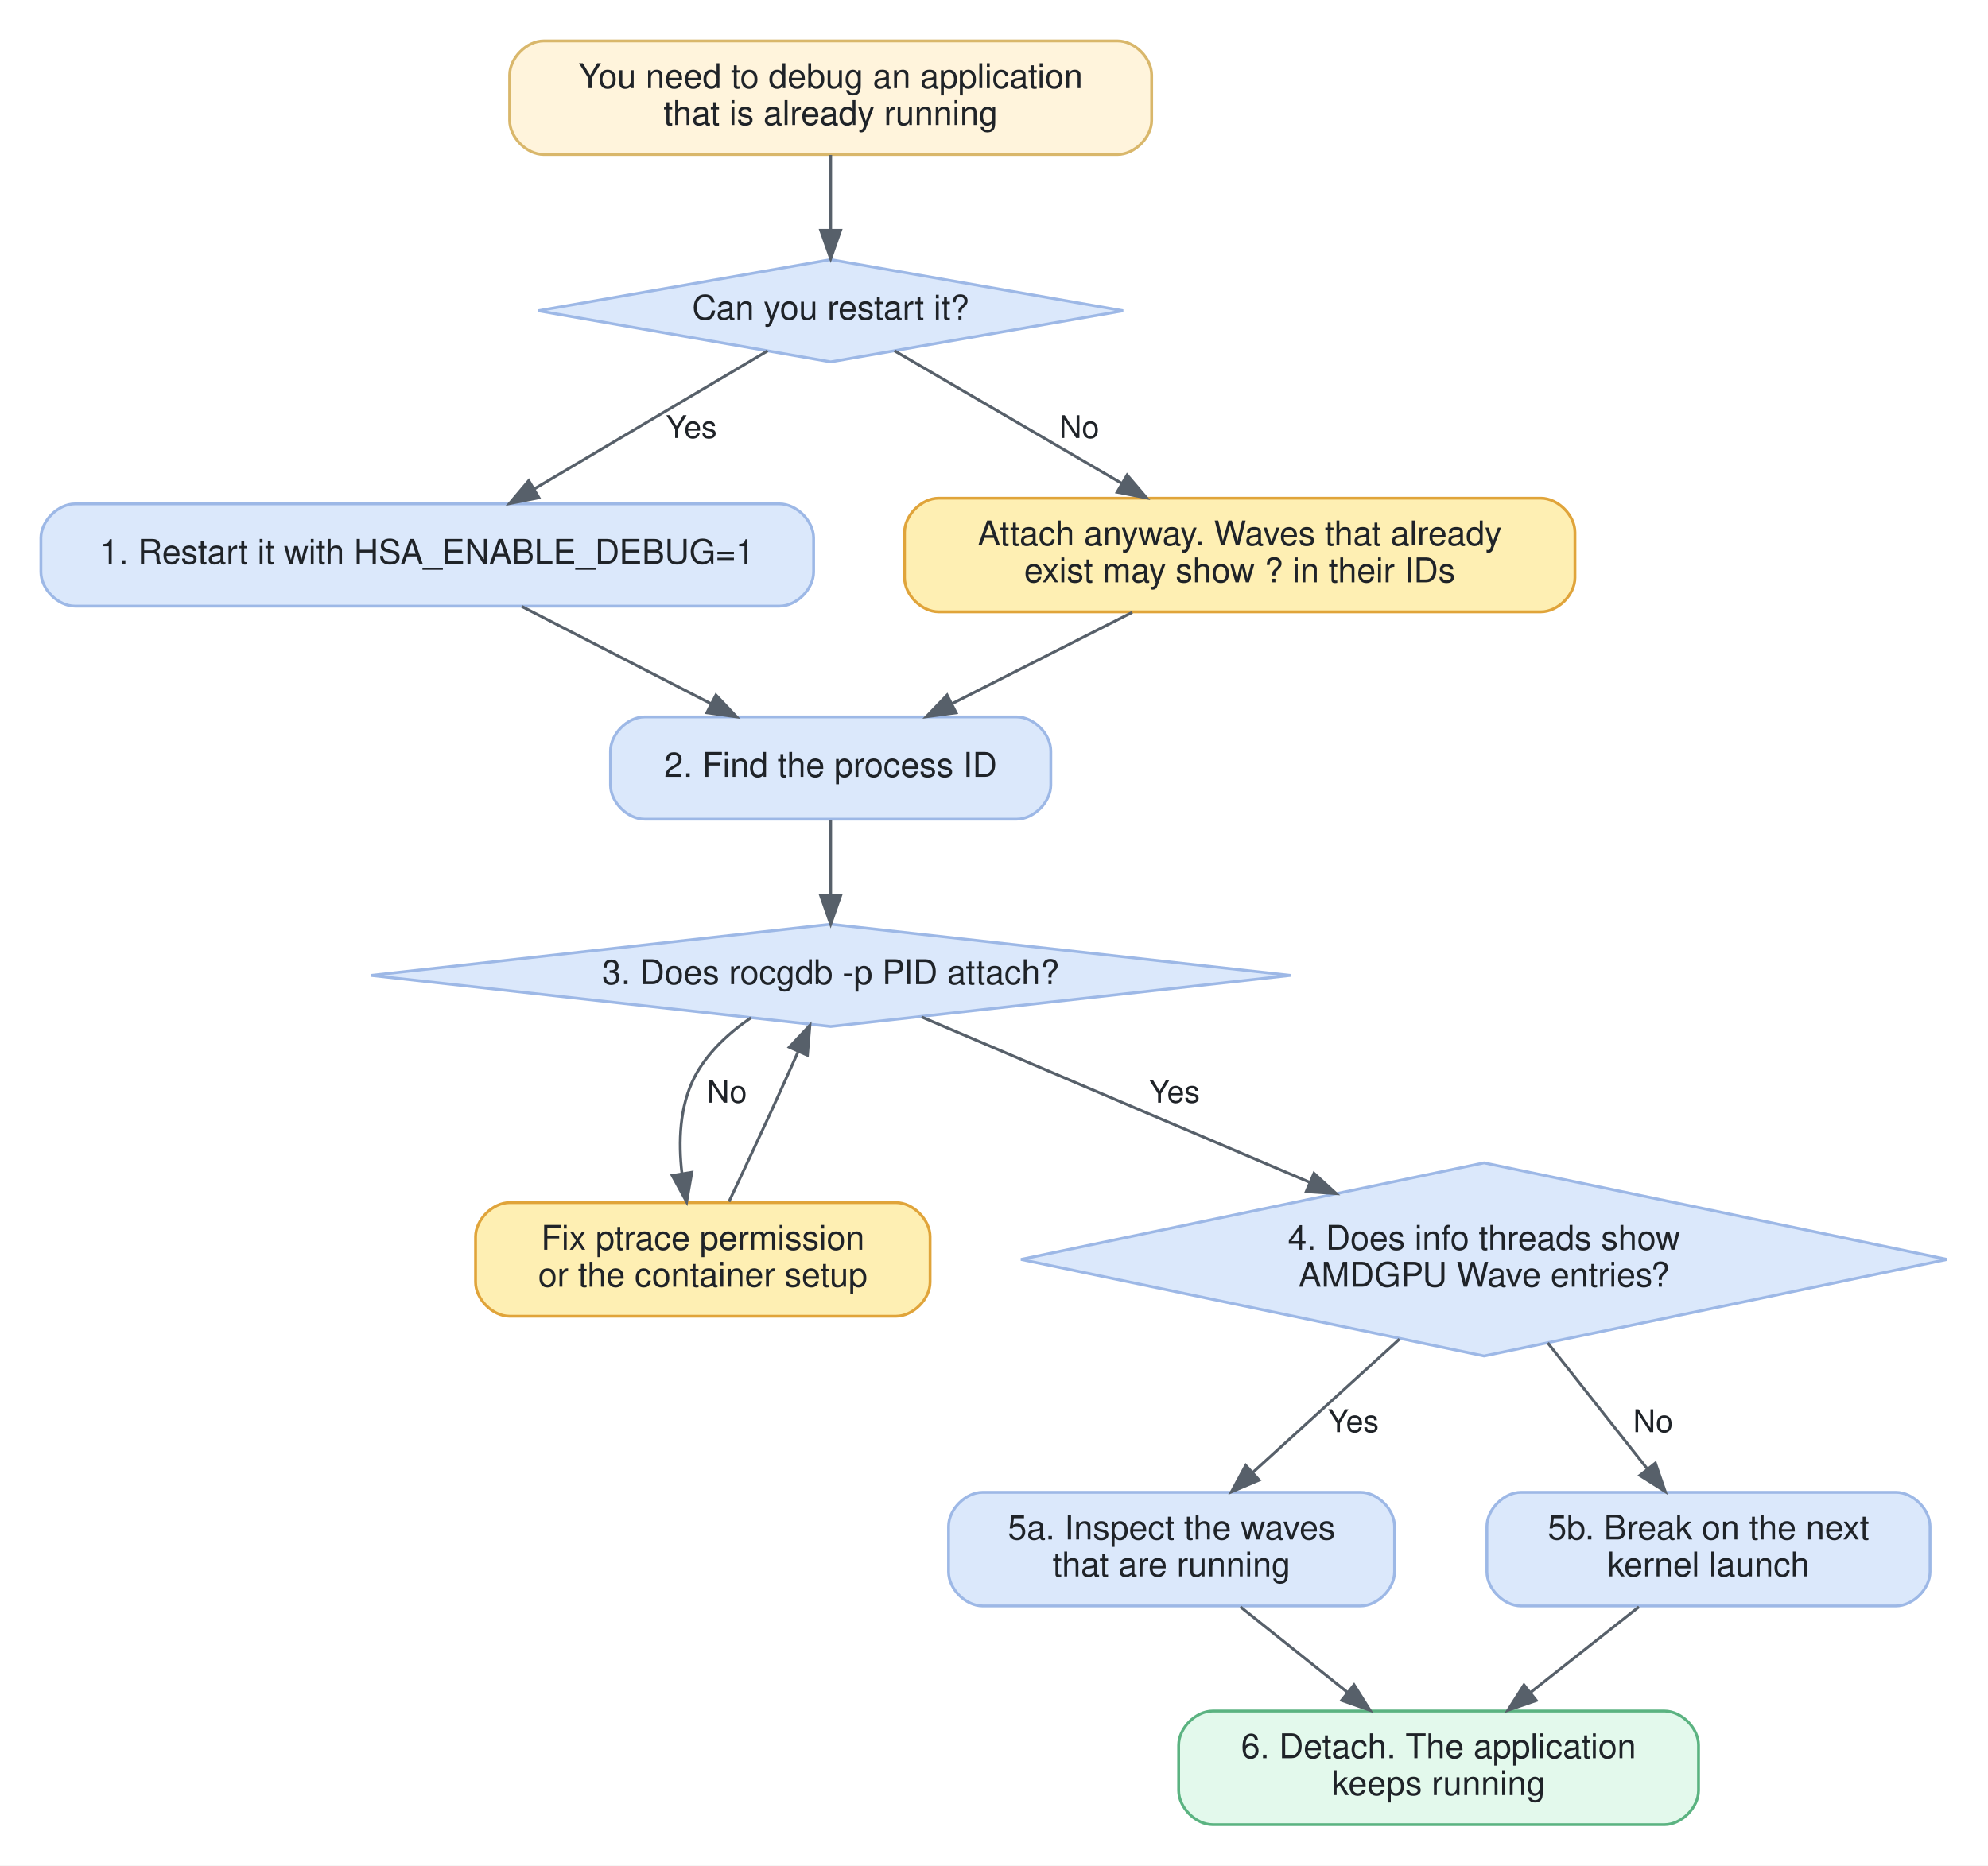
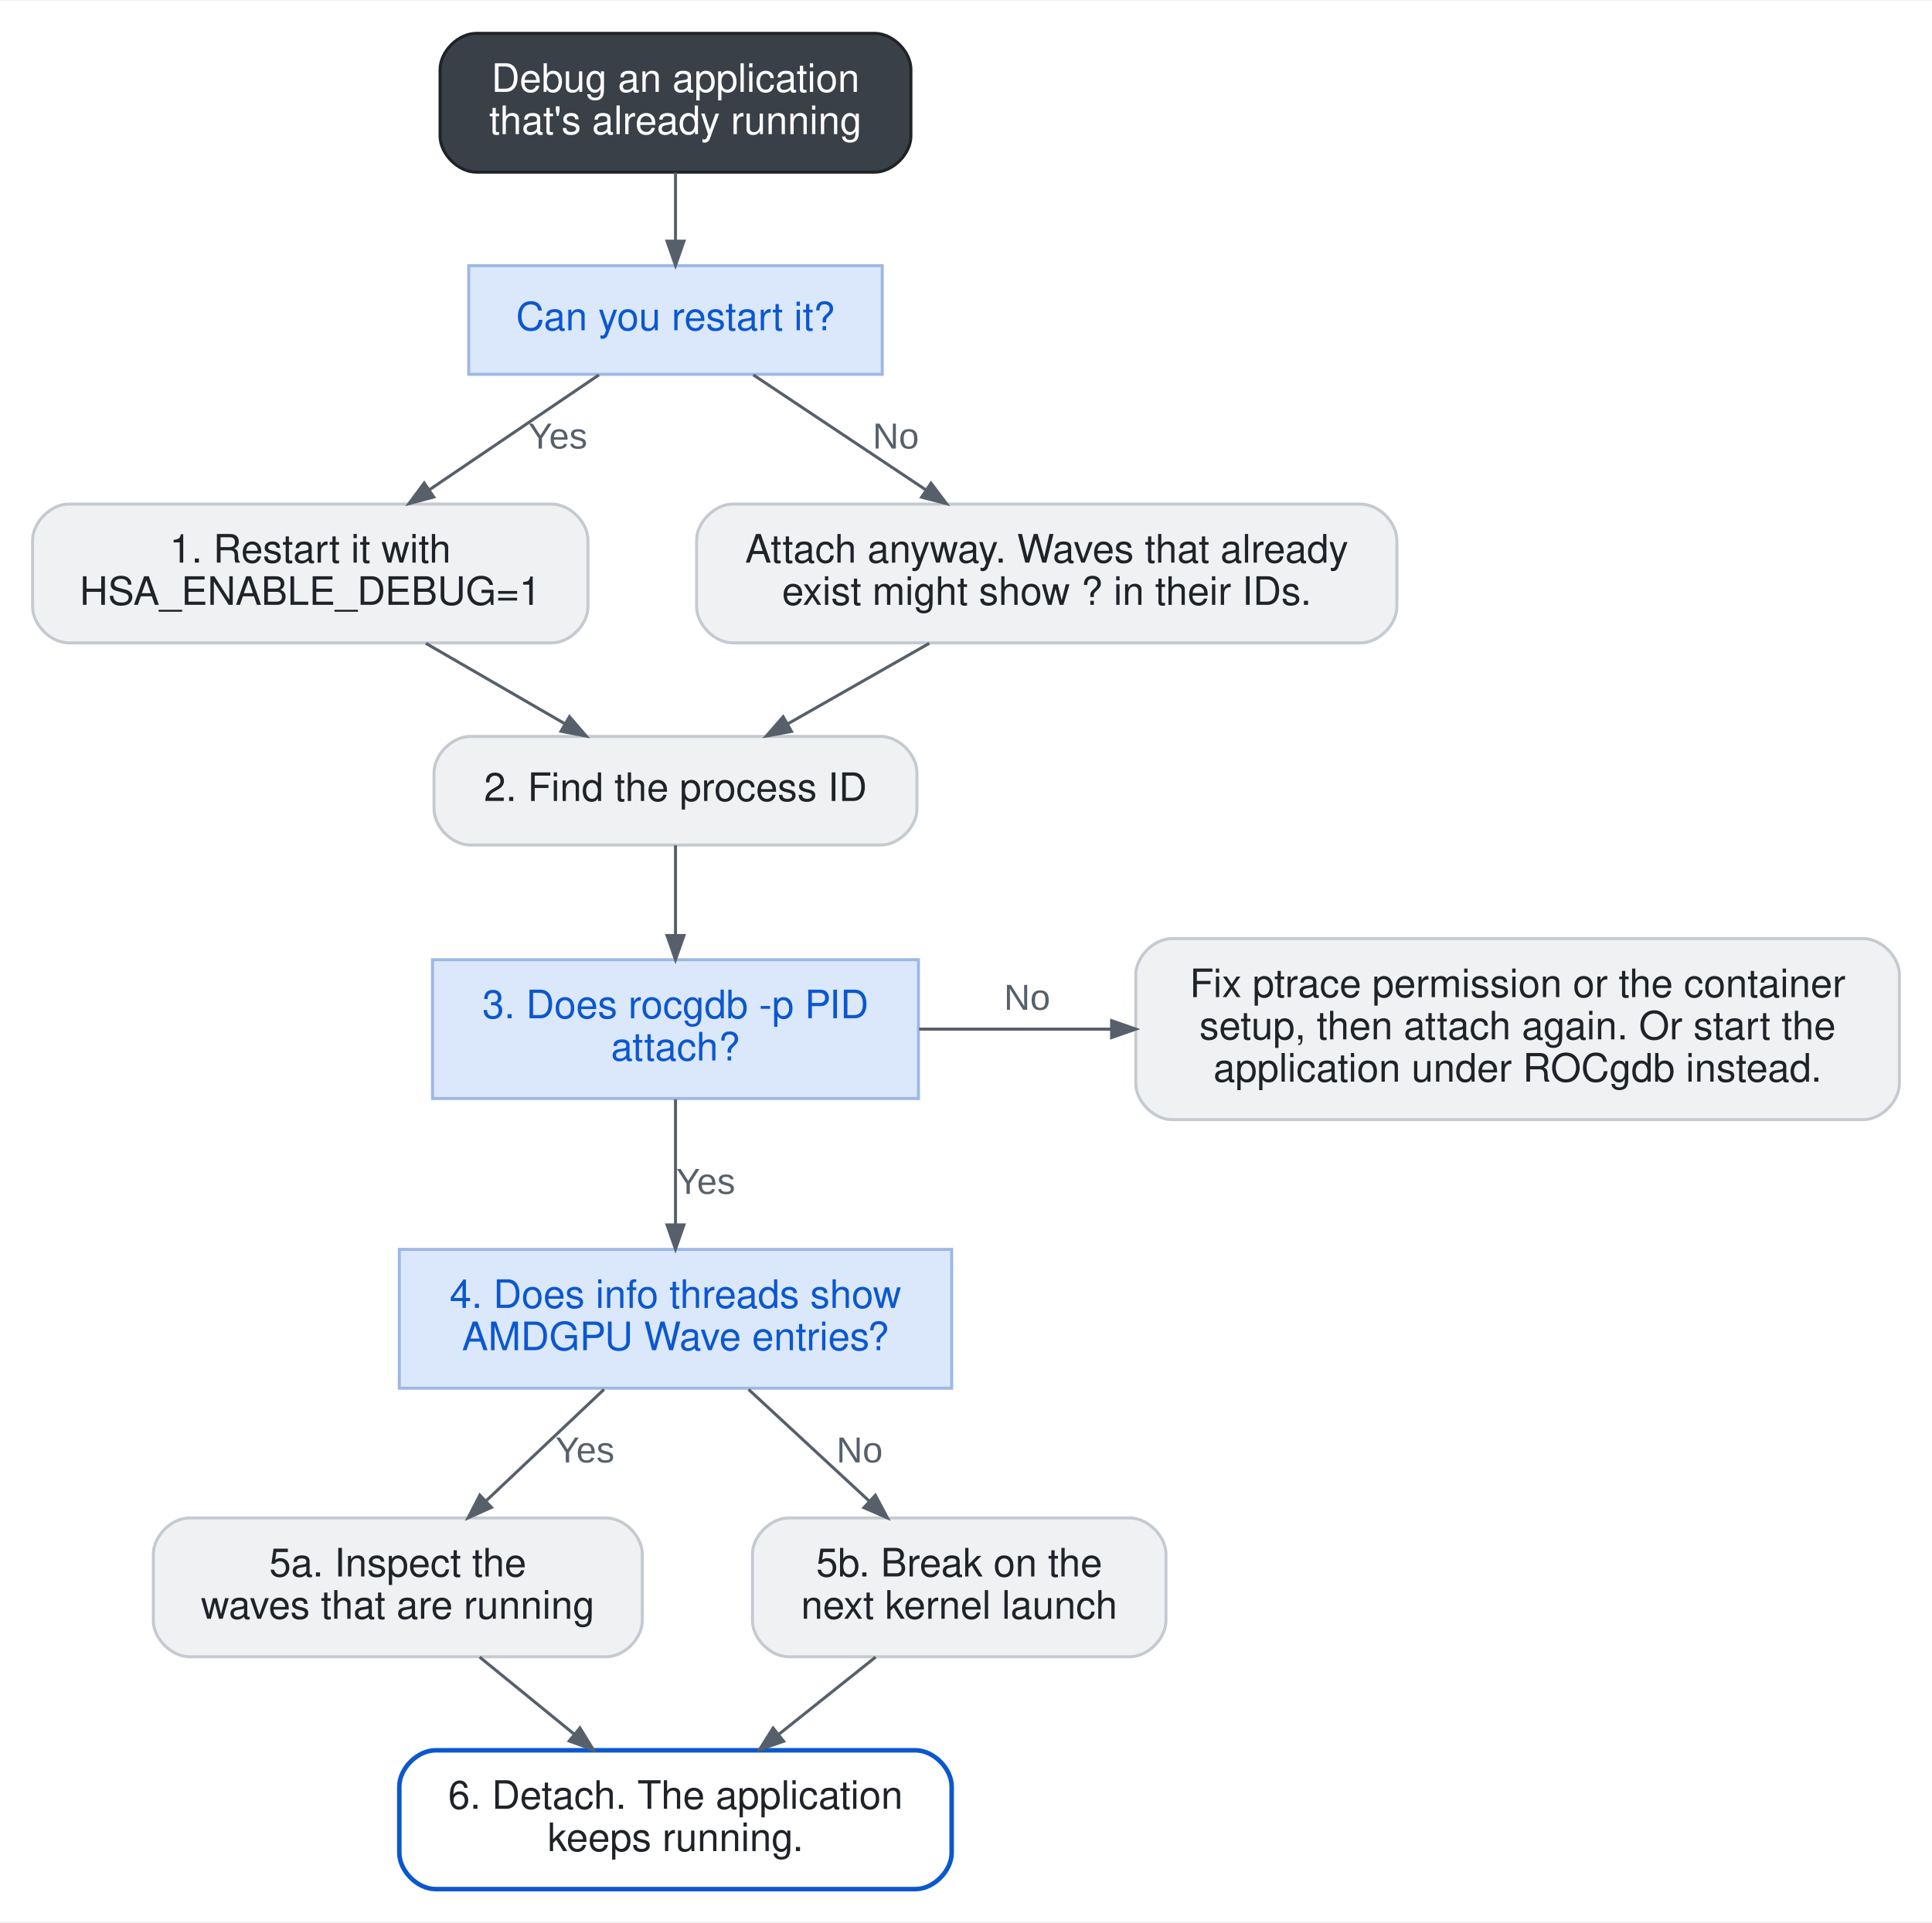
- <svg xmlns="http://www.w3.org/2000/svg" role="img" aria-labelledby="t d" width="700pt" height="657pt" viewBox="0.00 0.00 699.80 656.80">
-   <g id="graph0" class="graph" transform="scale(1 1) rotate(0) translate(14.4 642.4)">
-     <polygon fill="white" stroke="transparent" points="-14.4,14.4 -14.4,-642.4 685.4,-642.4 685.4,14.4 -14.4,14.4" />
+ <svg xmlns="http://www.w3.org/2000/svg" role="img" aria-labelledby="t d" width="640pt" height="637pt" viewBox="0.00 0.00 640.10 636.60">
+   <g id="graph0" class="graph" transform="scale(1 1) rotate(0) translate(10.8 625.8)">
+     <polygon fill="white" stroke="transparent" points="-10.8,10.8 -10.8,-625.8 629.3,-625.8 629.3,10.8 -10.8,10.8" />
    <g id="node1" class="node">
-       <path fill="#fff4dc" stroke="#d9b76b" d="M379,-628C379,-628 177,-628 177,-628 171,-628 165,-622 165,-616 165,-616 165,-600 165,-600 165,-594 171,-588 177,-588 177,-588 379,-588 379,-588 385,-588 391,-594 391,-600 391,-600 391,-616 391,-616 391,-622 385,-628 379,-628" />
-       <text text-anchor="middle" x="278" y="-611.4" font-family="Helvetica,sans-Serif" font-size="12.00" fill="#1f2328">You need to debug an application</text>
-       <text text-anchor="middle" x="278" y="-598.4" font-family="Helvetica,sans-Serif" font-size="12.00" fill="#1f2328">that is already running</text>
+       <path fill="#3a4048" stroke="#1f2328" d="M279,-615C279,-615 147,-615 147,-615 141,-615 135,-609 135,-603 135,-603 135,-581 135,-581 135,-575 141,-569 147,-569 147,-569 279,-569 279,-569 285,-569 291,-575 291,-581 291,-581 291,-603 291,-603 291,-609 285,-615 279,-615" />
+       <text text-anchor="middle" x="213" y="-595.6" font-family="Helvetica,Arial,sans-serif" font-size="13.00" fill="#ffffff">Debug an application</text>
+       <text text-anchor="middle" x="213" y="-581.6" font-family="Helvetica,Arial,sans-serif" font-size="13.00" fill="#ffffff">that's already running</text>
    </g>
    <g id="node2" class="node">
-       <polygon fill="#dbe8fb" stroke="#9db8e6" points="278,-551 175.04,-533 278,-515 380.96,-533 278,-551" />
-       <text text-anchor="middle" x="278" y="-529.9" font-family="Helvetica,sans-Serif" font-size="12.00" fill="#1f2328">Can you restart it?</text>
+       <polygon fill="#dbe8fb" stroke="#9db8e6" points="281.5,-538 144.5,-538 144.5,-502 281.5,-502 281.5,-538" />
+       <text text-anchor="middle" x="213" y="-516.6" font-family="Helvetica,Arial,sans-serif" font-size="13.00" fill="#0b57d0">Can you restart it?</text>
    </g>
    <g id="edge1" class="edge">
-       <path fill="none" stroke="#57606a" d="M278,-587.82C278,-579.77 278,-570.26 278,-561.49" />
-       <polygon fill="#57606a" stroke="#57606a" points="281.5,-561.31 278,-551.31 274.5,-561.31 281.5,-561.31" />
+       <path fill="none" stroke="#57606a" d="M213,-568.85C213,-561.71 213,-553.74 213,-546.39" />
+       <polygon fill="#57606a" stroke="#57606a" points="215.8,-546.12 213,-538.12 210.2,-546.12 215.8,-546.12" />
+     </g>
+     <g id="node5" class="node">
+       <path fill="#f0f1f3" stroke="#c4cad0" d="M172,-459C172,-459 12,-459 12,-459 6,-459 0,-453 0,-447 0,-447 0,-425 0,-425 0,-419 6,-413 12,-413 12,-413 172,-413 172,-413 178,-413 184,-419 184,-425 184,-425 184,-447 184,-447 184,-453 178,-459 172,-459" />
+       <text text-anchor="middle" x="92" y="-439.6" font-family="Helvetica,Arial,sans-serif" font-size="13.00" fill="#1f2328">1. Restart it with</text>
+       <text text-anchor="middle" x="92" y="-425.6" font-family="Helvetica,Arial,sans-serif" font-size="13.00" fill="#1f2328">HSA_ENABLE_DEBUG=1</text>
+     </g>
+     <g id="edge2" class="edge">
+       <path fill="none" stroke="#57606a" d="M187.63,-501.81C171.34,-490.77 149.84,-476.2 131.36,-463.67" />
+       <polygon fill="#57606a" stroke="#57606a" points="132.89,-461.33 124.7,-459.16 129.75,-465.97 132.89,-461.33" />
+       <text text-anchor="middle" x="174" y="-477.4" font-family="Helvetica-Bold,Arial,sans-serif" font-size="12.00" fill="#57606a">Yes</text>
+     </g>
+     <g id="node6" class="node">
+       <path fill="#f0f1f3" stroke="#c4cad0" d="M440,-459C440,-459 232,-459 232,-459 226,-459 220,-453 220,-447 220,-447 220,-425 220,-425 220,-419 226,-413 232,-413 232,-413 440,-413 440,-413 446,-413 452,-419 452,-425 452,-425 452,-447 452,-447 452,-453 446,-459 440,-459" />
+       <text text-anchor="middle" x="336" y="-439.6" font-family="Helvetica,Arial,sans-serif" font-size="13.00" fill="#1f2328">Attach anyway. Waves that already</text>
+       <text text-anchor="middle" x="336" y="-425.6" font-family="Helvetica,Arial,sans-serif" font-size="13.00" fill="#1f2328">exist might show ? in their IDs.</text>
+     </g>
+     <g id="edge3" class="edge">
+       <path fill="none" stroke="#57606a" d="M238.78,-501.81C255.35,-490.77 277.2,-476.2 295.99,-463.67" />
+       <polygon fill="#57606a" stroke="#57606a" points="297.66,-465.93 302.76,-459.16 294.55,-461.27 297.66,-465.93" />
+       <text text-anchor="middle" x="286" y="-477.4" font-family="Helvetica-Bold,Arial,sans-serif" font-size="12.00" fill="#57606a">No</text>
    </g>
    <g id="node3" class="node">
-       <path fill="#dbe8fb" stroke="#9db8e6" d="M260,-465C260,-465 12,-465 12,-465 6,-465 0,-459 0,-453 0,-453 0,-441 0,-441 0,-435 6,-429 12,-429 12,-429 260,-429 260,-429 266,-429 272,-435 272,-441 272,-441 272,-453 272,-453 272,-459 266,-465 260,-465" />
-       <text text-anchor="middle" x="136" y="-443.9" font-family="Helvetica,sans-Serif" font-size="12.00" fill="#1f2328">1. Restart it with HSA_ENABLE_DEBUG=1</text>
-     </g>
-     <g id="edge2" class="edge">
-       <path fill="none" stroke="#57606a" d="M255.81,-518.88C233.9,-505.91 199.97,-485.84 173.81,-470.36" />
-       <polygon fill="#57606a" stroke="#57606a" points="175.3,-467.18 164.91,-465.1 171.73,-473.2 175.3,-467.18" />
-       <text text-anchor="middle" x="229" y="-488.2" font-family="Helvetica,sans-Serif" font-size="11.00" fill="#1f2328"> Yes </text>
+       <polygon fill="#dbe8fb" stroke="#9db8e6" points="293.5,-308 132.5,-308 132.5,-262 293.5,-262 293.5,-308" />
+       <text text-anchor="middle" x="213" y="-288.6" font-family="Helvetica,Arial,sans-serif" font-size="13.00" fill="#0b57d0">3. Does rocgdb -p PID</text>
+       <text text-anchor="middle" x="213" y="-274.6" font-family="Helvetica,Arial,sans-serif" font-size="13.00" fill="#0b57d0">attach?</text>
    </g>
    <g id="node4" class="node">
-       <path fill="#feefb3" stroke="#e0a43a" d="M528,-467C528,-467 316,-467 316,-467 310,-467 304,-461 304,-455 304,-455 304,-439 304,-439 304,-433 310,-427 316,-427 316,-427 528,-427 528,-427 534,-427 540,-433 540,-439 540,-439 540,-455 540,-455 540,-461 534,-467 528,-467" />
-       <text text-anchor="middle" x="422" y="-450.4" font-family="Helvetica,sans-Serif" font-size="12.00" fill="#1f2328">Attach anyway. Waves that already</text>
-       <text text-anchor="middle" x="422" y="-437.4" font-family="Helvetica,sans-Serif" font-size="12.00" fill="#1f2328">exist may show ? in their IDs</text>
+       <polygon fill="#dbe8fb" stroke="#9db8e6" points="304.5,-212 121.5,-212 121.5,-166 304.5,-166 304.5,-212" />
+       <text text-anchor="middle" x="213" y="-192.6" font-family="Helvetica,Arial,sans-serif" font-size="13.00" fill="#0b57d0">4. Does info threads show</text>
+       <text text-anchor="middle" x="213" y="-178.6" font-family="Helvetica,Arial,sans-serif" font-size="13.00" fill="#0b57d0">AMDGPU Wave entries?</text>
    </g>
-     <g id="edge3" class="edge">
-       <path fill="none" stroke="#57606a" d="M300.5,-518.88C321.8,-506.45 354.3,-487.49 380.33,-472.31" />
-       <polygon fill="#57606a" stroke="#57606a" points="382.36,-475.18 389.23,-467.11 378.83,-469.13 382.36,-475.18" />
-       <text text-anchor="middle" x="365.5" y="-488.2" font-family="Helvetica,sans-Serif" font-size="11.00" fill="#1f2328"> No </text>
+     <g id="edge8" class="edge">
+       <path fill="none" stroke="#57606a" d="M213,-261.72C213,-249.31 213,-233.69 213,-220.2" />
+       <polygon fill="#57606a" stroke="#57606a" points="215.8,-220.12 213,-212.12 210.2,-220.12 215.8,-220.12" />
+       <text text-anchor="middle" x="223" y="-230.4" font-family="Helvetica-Bold,Arial,sans-serif" font-size="12.00" fill="#57606a">Yes</text>
    </g>
-     <g id="node5" class="node">
-       <path fill="#dbe8fb" stroke="#9db8e6" d="M343.5,-390C343.5,-390 212.5,-390 212.5,-390 206.5,-390 200.5,-384 200.5,-378 200.5,-378 200.5,-366 200.5,-366 200.5,-360 206.5,-354 212.5,-354 212.5,-354 343.5,-354 343.5,-354 349.5,-354 355.5,-360 355.5,-366 355.5,-366 355.5,-378 355.5,-378 355.5,-384 349.5,-390 343.5,-390" />
-       <text text-anchor="middle" x="278" y="-368.9" font-family="Helvetica,sans-Serif" font-size="12.00" fill="#1f2328">2. Find the process ID</text>
+     <g id="node8" class="node">
+       <path fill="#f0f1f3" stroke="#c4cad0" d="M606.5,-315C606.5,-315 377.5,-315 377.5,-315 371.5,-315 365.5,-309 365.5,-303 365.5,-303 365.5,-267 365.5,-267 365.5,-261 371.5,-255 377.5,-255 377.5,-255 606.5,-255 606.5,-255 612.5,-255 618.5,-261 618.5,-267 618.5,-267 618.5,-303 618.5,-303 618.5,-309 612.5,-315 606.5,-315" />
+       <text text-anchor="middle" x="492" y="-295.6" font-family="Helvetica,Arial,sans-serif" font-size="13.00" fill="#1f2328">Fix ptrace permission or the container</text>
+       <text text-anchor="middle" x="492" y="-281.6" font-family="Helvetica,Arial,sans-serif" font-size="13.00" fill="#1f2328">setup, then attach again. Or start the</text>
+       <text text-anchor="middle" x="492" y="-267.6" font-family="Helvetica,Arial,sans-serif" font-size="13.00" fill="#1f2328">application under ROCgdb instead.</text>
+     </g>
+     <g id="edge7" class="edge">
+       <path fill="none" stroke="#57606a" d="M293.7,-285C313.69,-285 335.66,-285 357.47,-285" />
+       <polygon fill="#57606a" stroke="#57606a" points="357.49,-287.8 365.49,-285 357.49,-282.2 357.49,-287.8" />
+       <text text-anchor="middle" x="329.5" y="-291.4" font-family="Helvetica-Bold,Arial,sans-serif" font-size="12.00" fill="#57606a">No</text>
+     </g>
+     <g id="node9" class="node">
+       <path fill="#f0f1f3" stroke="#c4cad0" d="M190,-123C190,-123 52,-123 52,-123 46,-123 40,-117 40,-111 40,-111 40,-89 40,-89 40,-83 46,-77 52,-77 52,-77 190,-77 190,-77 196,-77 202,-83 202,-89 202,-89 202,-111 202,-111 202,-117 196,-123 190,-123" />
+       <text text-anchor="middle" x="121" y="-103.6" font-family="Helvetica,Arial,sans-serif" font-size="13.00" fill="#1f2328">5a. Inspect the</text>
+       <text text-anchor="middle" x="121" y="-89.6" font-family="Helvetica,Arial,sans-serif" font-size="13.00" fill="#1f2328">waves that are running</text>
+     </g>
+     <g id="edge9" class="edge">
+       <path fill="none" stroke="#57606a" d="M189.31,-165.6C177.41,-154.35 162.89,-140.61 150.3,-128.71" />
+       <polygon fill="#57606a" stroke="#57606a" points="152.03,-126.49 144.29,-123.03 148.18,-130.56 152.03,-126.49" />
+       <text text-anchor="middle" x="183" y="-141.4" font-family="Helvetica-Bold,Arial,sans-serif" font-size="12.00" fill="#57606a">Yes</text>
+     </g>
+     <g id="node10" class="node">
+       <path fill="#f0f1f3" stroke="#c4cad0" d="M363.5,-123C363.5,-123 250.5,-123 250.5,-123 244.5,-123 238.5,-117 238.5,-111 238.5,-111 238.5,-89 238.5,-89 238.5,-83 244.5,-77 250.5,-77 250.5,-77 363.5,-77 363.5,-77 369.5,-77 375.5,-83 375.5,-89 375.5,-89 375.5,-111 375.5,-111 375.5,-117 369.5,-123 363.5,-123" />
+       <text text-anchor="middle" x="307" y="-103.6" font-family="Helvetica,Arial,sans-serif" font-size="13.00" fill="#1f2328">5b. Break on the</text>
+       <text text-anchor="middle" x="307" y="-89.6" font-family="Helvetica,Arial,sans-serif" font-size="13.00" fill="#1f2328">next kernel launch</text>
+     </g>
+     <g id="edge10" class="edge">
+       <path fill="none" stroke="#57606a" d="M237.21,-165.6C249.36,-154.35 264.2,-140.61 277.06,-128.71" />
+       <polygon fill="#57606a" stroke="#57606a" points="279.23,-130.52 283.2,-123.03 275.43,-126.41 279.23,-130.52" />
+       <text text-anchor="middle" x="274" y="-141.4" font-family="Helvetica-Bold,Arial,sans-serif" font-size="12.00" fill="#57606a">No</text>
+     </g>
+     <g id="node7" class="node">
+       <path fill="#f0f1f3" stroke="#c4cad0" d="M281,-382C281,-382 145,-382 145,-382 139,-382 133,-376 133,-370 133,-370 133,-358 133,-358 133,-352 139,-346 145,-346 145,-346 281,-346 281,-346 287,-346 293,-352 293,-358 293,-358 293,-370 293,-370 293,-376 287,-382 281,-382" />
+       <text text-anchor="middle" x="213" y="-360.6" font-family="Helvetica,Arial,sans-serif" font-size="13.00" fill="#1f2328">2. Find the process ID</text>
    </g>
    <g id="edge4" class="edge">
-       <path fill="none" stroke="#57606a" d="M169.29,-428.88C189.14,-418.68 214.54,-405.63 235.79,-394.7" />
-       <polygon fill="#57606a" stroke="#57606a" points="237.62,-397.69 244.92,-390.01 234.42,-391.47 237.62,-397.69" />
+       <path fill="none" stroke="#57606a" d="M130.29,-412.85C145.04,-404.31 161.84,-394.59 176.43,-386.15" />
+       <polygon fill="#57606a" stroke="#57606a" points="177.88,-388.55 183.4,-382.12 175.07,-383.71 177.88,-388.55" />
    </g>
    <g id="edge5" class="edge">
-       <path fill="none" stroke="#57606a" d="M384.17,-426.82C364.65,-416.93 340.79,-404.83 320.63,-394.61" />
-       <polygon fill="#57606a" stroke="#57606a" points="322.16,-391.46 311.65,-390.06 318.99,-397.7 322.16,-391.46" />
-     </g>
-     <g id="node6" class="node">
-       <polygon fill="#dbe8fb" stroke="#9db8e6" points="278,-317 116.15,-299 278,-281 439.85,-299 278,-317" />
-       <text text-anchor="middle" x="278" y="-295.9" font-family="Helvetica,sans-Serif" font-size="12.00" fill="#1f2328">3. Does rocgdb -p PID attach?</text>
+       <path fill="none" stroke="#57606a" d="M297.08,-412.85C282.08,-404.31 265,-394.59 250.17,-386.15" />
+       <polygon fill="#57606a" stroke="#57606a" points="251.43,-383.65 243.09,-382.12 248.66,-388.51 251.43,-383.65" />
    </g>
    <g id="edge6" class="edge">
-       <path fill="none" stroke="#57606a" d="M278,-353.81C278,-345.79 278,-336.05 278,-327.07" />
-       <polygon fill="#57606a" stroke="#57606a" points="281.5,-327.03 278,-317.03 274.5,-327.03 281.5,-327.03" />
+       <path fill="none" stroke="#57606a" d="M213,-345.91C213,-337.19 213,-326.32 213,-316.24" />
+       <polygon fill="#57606a" stroke="#57606a" points="215.8,-316.02 213,-308.02 210.2,-316.02 215.8,-316.02" />
    </g>
-     <g id="node7" class="node">
-       <path fill="#feefb3" stroke="#e0a43a" d="M301,-219C301,-219 165,-219 165,-219 159,-219 153,-213 153,-207 153,-207 153,-191 153,-191 153,-185 159,-179 165,-179 165,-179 301,-179 301,-179 307,-179 313,-185 313,-191 313,-191 313,-207 313,-207 313,-213 307,-219 301,-219" />
-       <text text-anchor="middle" x="233" y="-202.4" font-family="Helvetica,sans-Serif" font-size="12.00" fill="#1f2328">Fix ptrace permission</text>
-       <text text-anchor="middle" x="233" y="-189.4" font-family="Helvetica,sans-Serif" font-size="12.00" fill="#1f2328">or the container setup</text>
-     </g>
-     <g id="edge7" class="edge">
-       <path fill="none" stroke="#57606a" d="M249.94,-284.07C242.03,-278.66 234.39,-271.64 230,-263 224.81,-252.79 224.36,-240.41 225.65,-229.34" />
-       <polygon fill="#57606a" stroke="#57606a" points="229.14,-229.67 227.31,-219.23 222.23,-228.53 229.14,-229.67" />
-       <text text-anchor="middle" x="241.5" y="-254.2" font-family="Helvetica,sans-Serif" font-size="11.00" fill="#1f2328"> No </text>
-     </g>
-     <g id="node8" class="node">
-       <polygon fill="#dbe8fb" stroke="#9db8e6" points="508,-233 345,-199 508,-165 671,-199 508,-233" />
-       <text text-anchor="middle" x="508" y="-202.4" font-family="Helvetica,sans-Serif" font-size="12.00" fill="#1f2328">4. Does info threads show</text>
-       <text text-anchor="middle" x="508" y="-189.4" font-family="Helvetica,sans-Serif" font-size="12.00" fill="#1f2328">AMDGPU Wave entries?</text>
-     </g>
-     <g id="edge9" class="edge">
-       <path fill="none" stroke="#57606a" d="M309.98,-284.37C345.17,-269.38 402.56,-244.93 446.52,-226.19" />
-       <polygon fill="#57606a" stroke="#57606a" points="448.14,-229.31 455.97,-222.17 445.4,-222.87 448.14,-229.31" />
-       <text text-anchor="middle" x="399" y="-254.2" font-family="Helvetica,sans-Serif" font-size="11.00" fill="#1f2328"> Yes </text>
-     </g>
-     <g id="edge8" class="edge">
-       <path fill="none" stroke="#57606a" d="M242.21,-219.33C246.71,-228.85 252.19,-240.5 257,-251 260.1,-257.77 263.41,-265.11 266.46,-271.93" />
-       <polygon fill="#57606a" stroke="#57606a" points="263.43,-273.72 270.69,-281.43 269.82,-270.87 263.43,-273.72" />
-     </g>
-     <g id="node9" class="node">
-       <path fill="#dbe8fb" stroke="#9db8e6" d="M464.5,-117C464.5,-117 331.5,-117 331.5,-117 325.5,-117 319.5,-111 319.5,-105 319.5,-105 319.5,-89 319.5,-89 319.5,-83 325.5,-77 331.5,-77 331.5,-77 464.5,-77 464.5,-77 470.5,-77 476.5,-83 476.5,-89 476.5,-89 476.5,-105 476.5,-105 476.5,-111 470.5,-117 464.5,-117" />
-       <text text-anchor="middle" x="398" y="-100.4" font-family="Helvetica,sans-Serif" font-size="12.00" fill="#1f2328">5a. Inspect the waves</text>
-       <text text-anchor="middle" x="398" y="-87.4" font-family="Helvetica,sans-Serif" font-size="12.00" fill="#1f2328">that are running</text>
-     </g>
-     <g id="edge10" class="edge">
-       <path fill="none" stroke="#57606a" d="M478.23,-170.94C462.16,-156.32 442.41,-138.37 426.53,-123.93" />
-       <polygon fill="#57606a" stroke="#57606a" points="428.83,-121.3 419.08,-117.16 424.12,-126.48 428.83,-121.3" />
-       <text text-anchor="middle" x="462" y="-138.2" font-family="Helvetica,sans-Serif" font-size="11.00" fill="#1f2328"> Yes </text>
-     </g>
-     <g id="node10" class="node">
-       <path fill="#dbe8fb" stroke="#9db8e6" d="M653,-117C653,-117 521,-117 521,-117 515,-117 509,-111 509,-105 509,-105 509,-89 509,-89 509,-83 515,-77 521,-77 521,-77 653,-77 653,-77 659,-77 665,-83 665,-89 665,-89 665,-105 665,-105 665,-111 659,-117 653,-117" />
-       <text text-anchor="middle" x="587" y="-100.4" font-family="Helvetica,sans-Serif" font-size="12.00" fill="#1f2328">5b. Break on the next</text>
-       <text text-anchor="middle" x="587" y="-87.4" font-family="Helvetica,sans-Serif" font-size="12.00" fill="#1f2328">kernel launch</text>
+     <g id="node11" class="node">
+       <path fill="#ffffff" stroke="#0b57d0" stroke-width="1.5" d="M292.5,-46C292.5,-46 133.5,-46 133.5,-46 127.5,-46 121.5,-40 121.5,-34 121.5,-34 121.5,-12 121.5,-12 121.5,-6 127.5,0 133.5,0 133.5,0 292.5,0 292.5,0 298.5,0 304.5,-6 304.5,-12 304.5,-12 304.5,-34 304.5,-34 304.5,-40 298.5,-46 292.5,-46" />
+       <text text-anchor="middle" x="213" y="-26.6" font-family="Helvetica,Arial,sans-serif" font-size="13.00" fill="#1f2328">6. Detach. The application</text>
+       <text text-anchor="middle" x="213" y="-12.6" font-family="Helvetica,Arial,sans-serif" font-size="13.00" fill="#1f2328">keeps running.</text>
    </g>
    <g id="edge11" class="edge">
-       <path fill="none" stroke="#57606a" d="M530.43,-169.61C541.38,-155.74 554.51,-139.13 565.36,-125.4" />
-       <polygon fill="#57606a" stroke="#57606a" points="568.32,-127.29 571.78,-117.27 562.83,-122.95 568.32,-127.29" />
-       <text text-anchor="middle" x="567.5" y="-138.2" font-family="Helvetica,sans-Serif" font-size="11.00" fill="#1f2328"> No </text>
-     </g>
-     <g id="node11" class="node">
-       <path fill="#e3f9ec" stroke="#5bb381" d="M571.5,-40C571.5,-40 412.5,-40 412.5,-40 406.5,-40 400.5,-34 400.5,-28 400.5,-28 400.5,-12 400.5,-12 400.5,-6 406.5,0 412.5,0 412.5,0 571.5,0 571.5,0 577.5,0 583.5,-6 583.5,-12 583.5,-12 583.5,-28 583.5,-28 583.5,-34 577.5,-40 571.5,-40" />
-       <text text-anchor="middle" x="492" y="-23.4" font-family="Helvetica,sans-Serif" font-size="12.00" fill="#1f2328">6. Detach. The application</text>
-       <text text-anchor="middle" x="492" y="-10.4" font-family="Helvetica,sans-Serif" font-size="12.00" fill="#1f2328">keeps running</text>
+       <path fill="none" stroke="#57606a" d="M148.11,-76.9C157.94,-68.89 169.16,-59.74 179.48,-51.32" />
+       <polygon fill="#57606a" stroke="#57606a" points="181.34,-53.42 185.77,-46.2 177.8,-49.08 181.34,-53.42" />
    </g>
    <g id="edge12" class="edge">
-       <path fill="none" stroke="#57606a" d="M422.21,-76.69C433.72,-67.5 447.64,-56.39 460.01,-46.52" />
-       <polygon fill="#57606a" stroke="#57606a" points="462.24,-49.22 467.87,-40.25 457.87,-43.75 462.24,-49.22" />
-     </g>
-     <g id="edge13" class="edge">
-       <path fill="none" stroke="#57606a" d="M562.54,-76.69C550.9,-67.5 536.83,-56.39 524.33,-46.52" />
-       <polygon fill="#57606a" stroke="#57606a" points="526.4,-43.7 516.38,-40.25 522.06,-49.19 526.4,-43.7" />
+       <path fill="none" stroke="#57606a" d="M279.31,-76.9C269.26,-68.89 257.79,-59.74 247.25,-51.32" />
+       <polygon fill="#57606a" stroke="#57606a" points="248.82,-49 240.82,-46.2 245.33,-53.38 248.82,-49" />
    </g>
  </g>
</svg>
